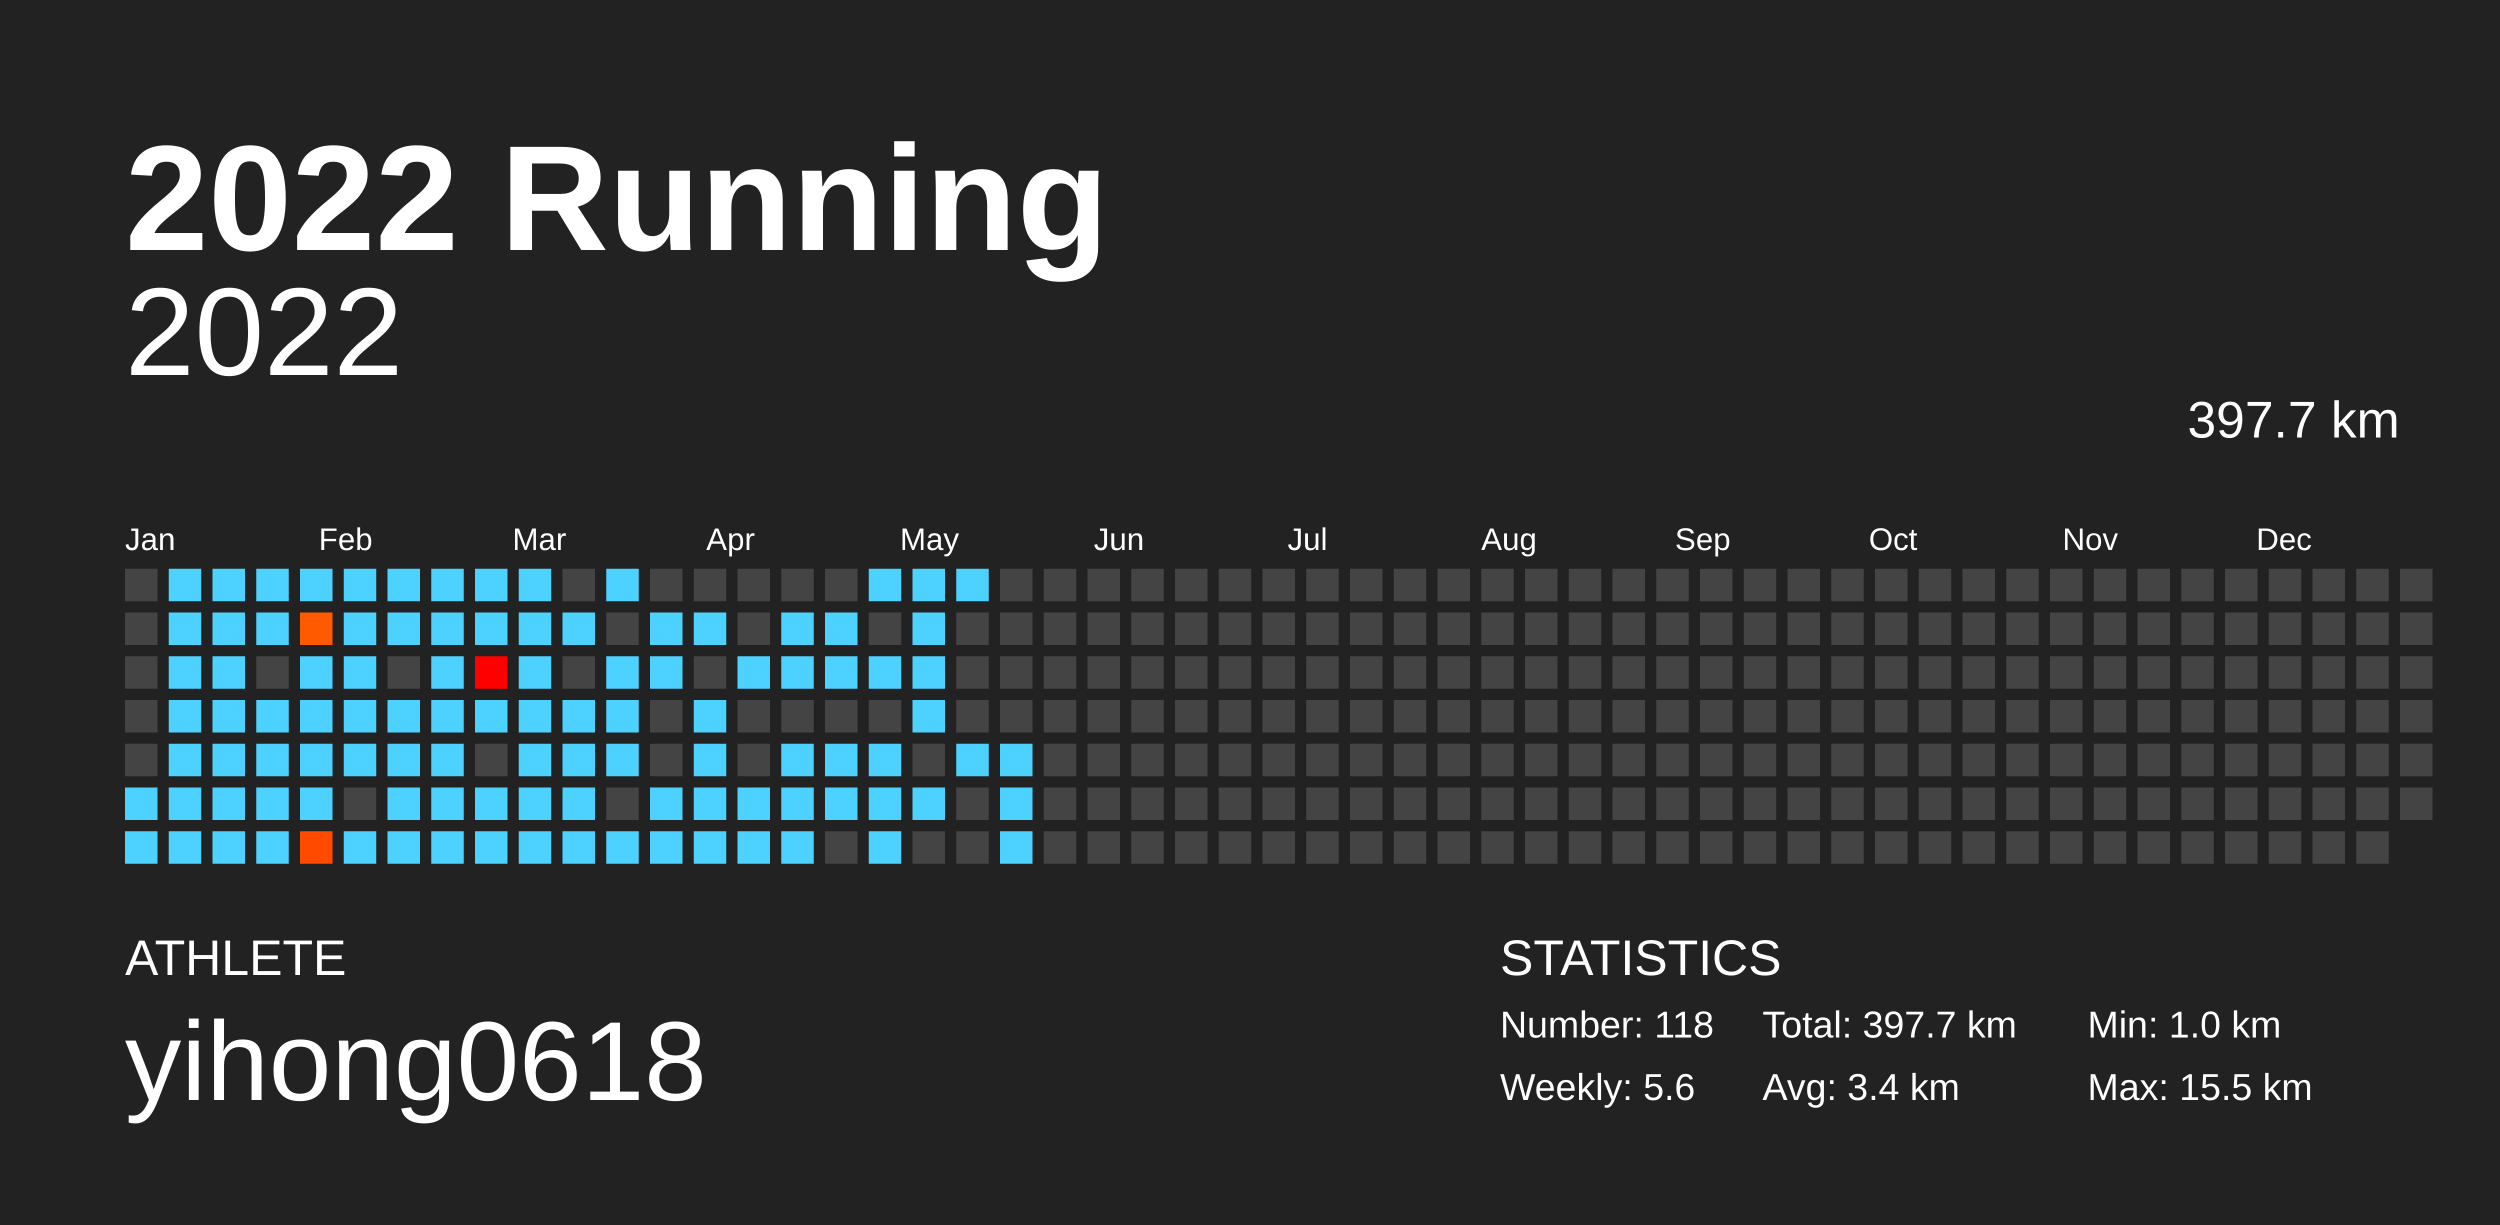
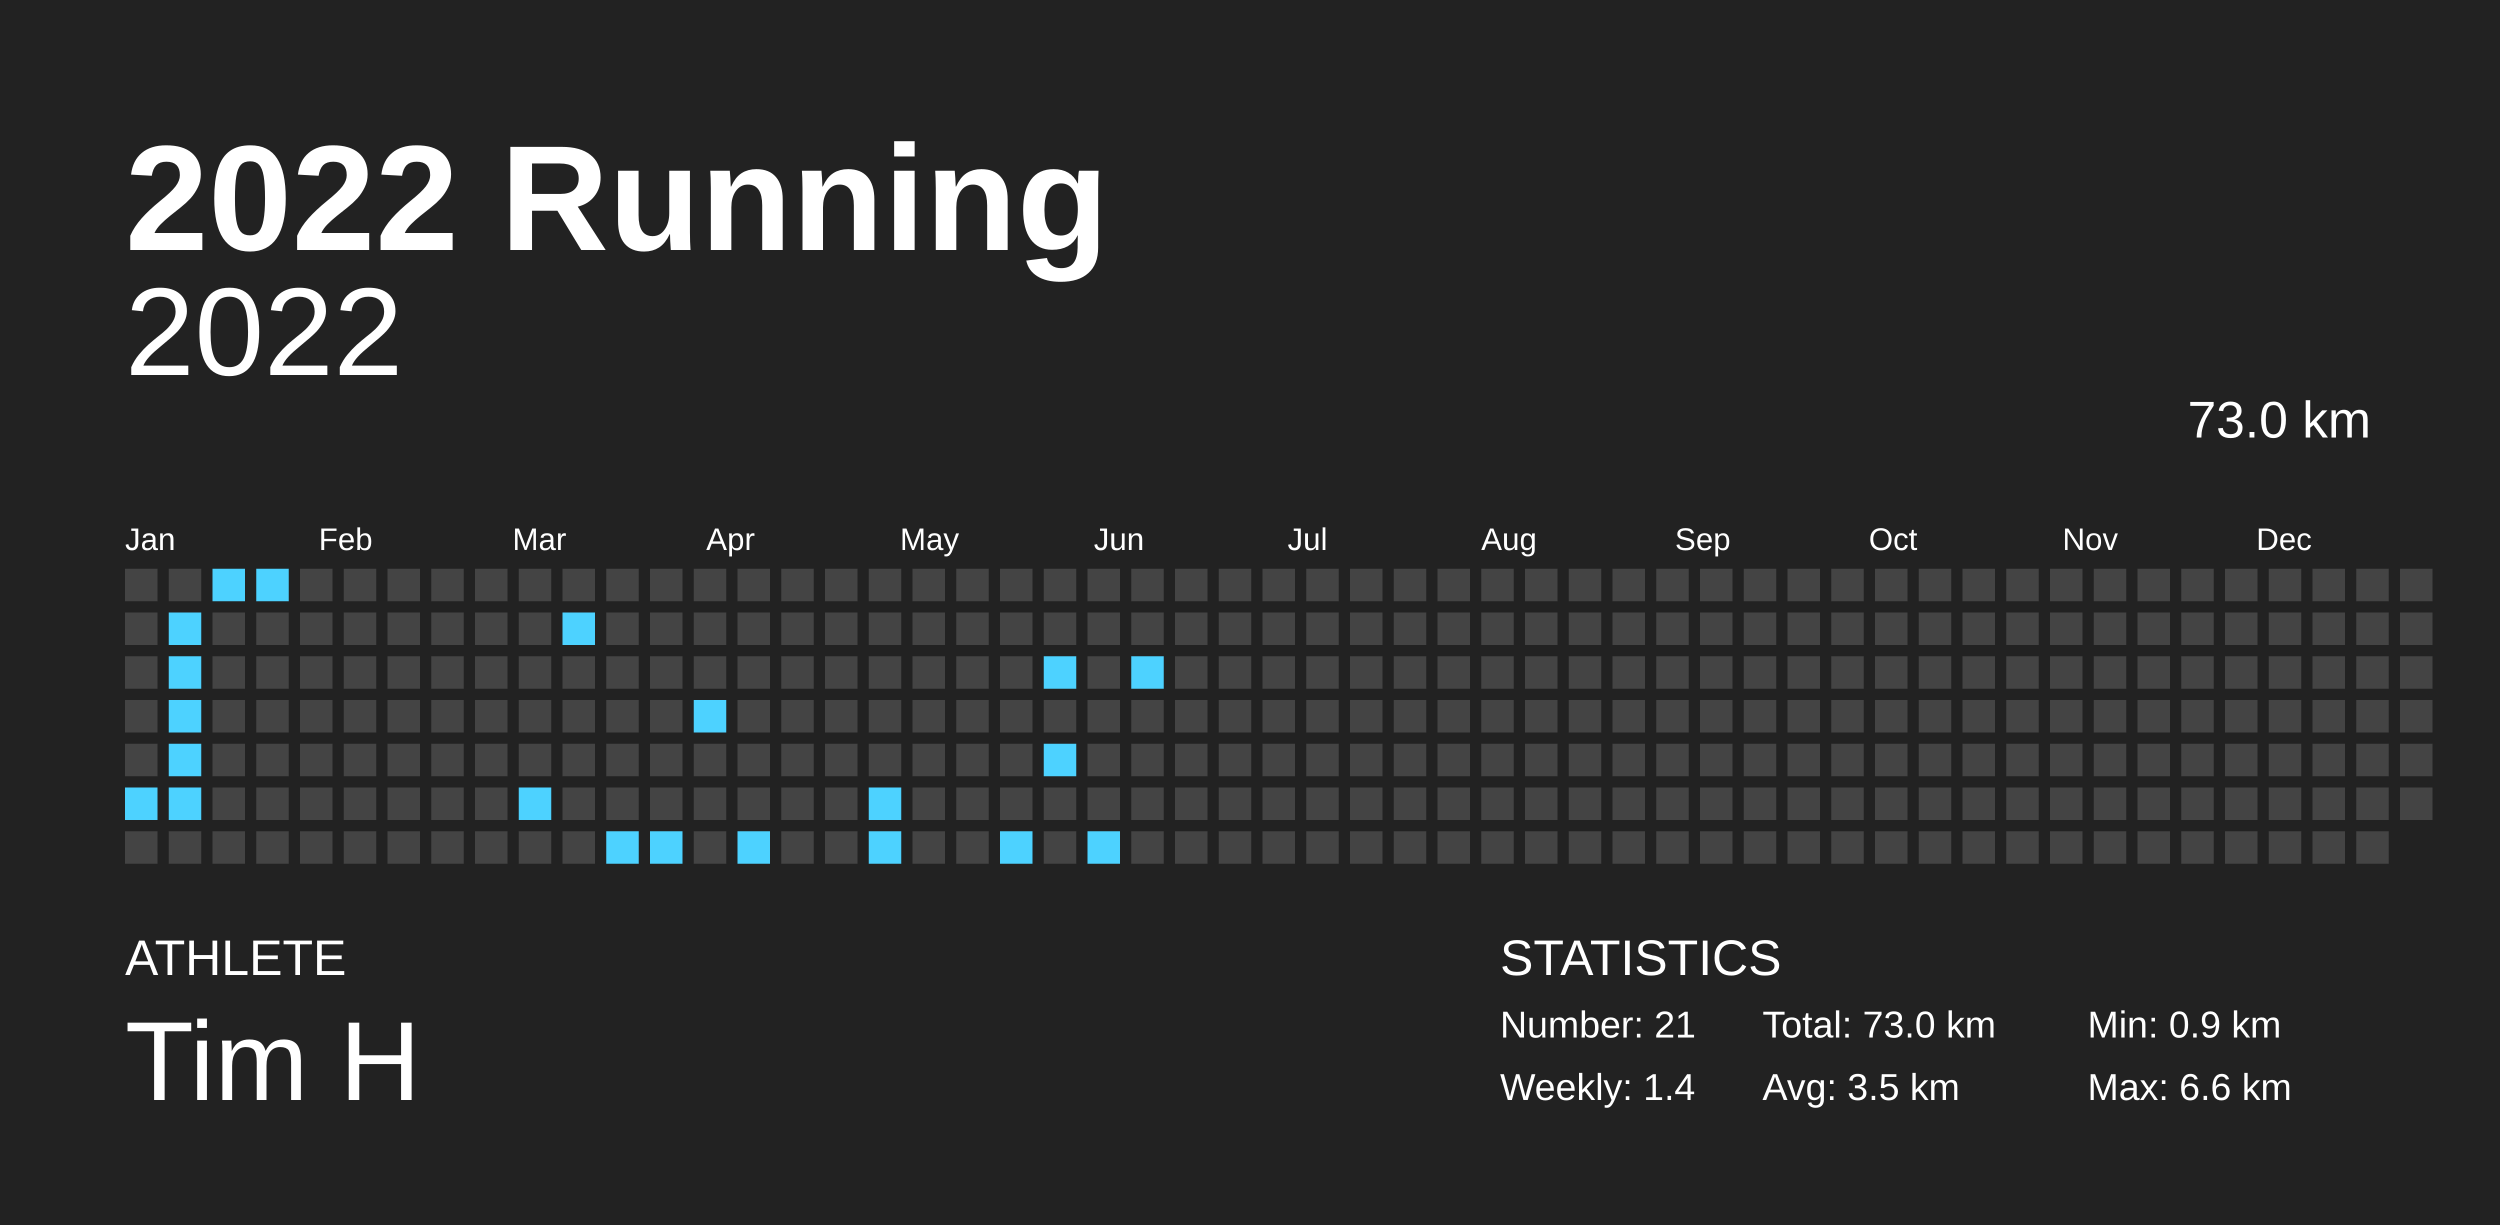
<svg xmlns="http://www.w3.org/2000/svg" baseProfile="full" height="98mm" version="1.1" viewBox="0,0,200,98" width="200mm">
  <defs />
  <rect fill="#222222" height="98" width="200" x="0" y="0" />
  <text fill="#FFFFFF" style="font-size:12px; font-family:Arial; font-weight:bold;" x="10" y="20">2022 Running</text>
  <text fill="#FFFFFF" style="font-size:4px; font-family:Arial" x="10" y="78">ATHLETE</text>
-   <text fill="#FFFFFF" style="font-size:9px; font-family:Arial" x="10" y="88">yihong0618</text>
+   <text fill="#FFFFFF" style="font-size:9px; font-family:Arial" x="10" y="88">Tim H</text>
  <text fill="#FFFFFF" style="font-size:4px; font-family:Arial" x="120" y="78">STATISTICS</text>
-   <text fill="#FFFFFF" style="font-size:3px; font-family:Arial" x="120" y="83">Number: 118</text>
-   <text fill="#FFFFFF" style="font-size:3px; font-family:Arial" x="120" y="88">Weekly: 5.6</text>
-   <text fill="#FFFFFF" style="font-size:3px; font-family:Arial" x="141" y="83">Total: 397.7 km</text>
-   <text fill="#FFFFFF" style="font-size:3px; font-family:Arial" x="141" y="88">Avg: 3.4 km</text>
-   <text fill="#FFFFFF" style="font-size:3px; font-family:Arial" x="167" y="83">Min: 1.0 km</text>
-   <text fill="#FFFFFF" style="font-size:3px; font-family:Arial" x="167" y="88">Max: 15.5 km</text>
+   <text fill="#FFFFFF" style="font-size:3px; font-family:Arial" x="120" y="83">Number: 21</text>
+   <text fill="#FFFFFF" style="font-size:3px; font-family:Arial" x="120" y="88">Weekly: 1.4</text>
+   <text fill="#FFFFFF" style="font-size:3px; font-family:Arial" x="141" y="83">Total: 73.0 km</text>
+   <text fill="#FFFFFF" style="font-size:3px; font-family:Arial" x="141" y="88">Avg: 3.5 km</text>
+   <text fill="#FFFFFF" style="font-size:3px; font-family:Arial" x="167" y="83">Min: 0.9 km</text>
+   <text fill="#FFFFFF" style="font-size:3px; font-family:Arial" x="167" y="88">Max: 6.6 km</text>
  <text alignment-baseline="hanging" fill="#FFFFFF" style="font-size:10.0px; font-family:Arial;" x="10" y="30">2022</text>
-   <text alignment-baseline="hanging" fill="#FFFFFF" style="font-size:4.125px; font-family:Arial;" x="175" y="35">397.7 km</text>
+   <text alignment-baseline="hanging" fill="#FFFFFF" style="font-size:4.125px; font-family:Arial;" x="175" y="35">73.0 km</text>
  <text fill="#FFFFFF" style="font-size:2.5px; font-family:Arial" x="10.0" y="44">Jan</text>
  <text fill="#FFFFFF" style="font-size:2.5px; font-family:Arial" x="25.5" y="44">Feb</text>
  <text fill="#FFFFFF" style="font-size:2.5px; font-family:Arial" x="41.0" y="44">Mar</text>
  <text fill="#FFFFFF" style="font-size:2.5px; font-family:Arial" x="56.5" y="44">Apr</text>
  <text fill="#FFFFFF" style="font-size:2.5px; font-family:Arial" x="72.0" y="44">May</text>
  <text fill="#FFFFFF" style="font-size:2.5px; font-family:Arial" x="87.5" y="44">Jun</text>
  <text fill="#FFFFFF" style="font-size:2.5px; font-family:Arial" x="103.0" y="44">Jul</text>
  <text fill="#FFFFFF" style="font-size:2.5px; font-family:Arial" x="118.5" y="44">Aug</text>
  <text fill="#FFFFFF" style="font-size:2.5px; font-family:Arial" x="134.0" y="44">Sep</text>
  <text fill="#FFFFFF" style="font-size:2.5px; font-family:Arial" x="149.5" y="44">Oct</text>
  <text fill="#FFFFFF" style="font-size:2.5px; font-family:Arial" x="165.0" y="44">Nov</text>
  <text fill="#FFFFFF" style="font-size:2.5px; font-family:Arial" x="180.5" y="44">Dec</text>
  <rect fill="#444444" height="2.6" width="2.6" x="10.0" y="45.5" />
  <rect fill="#444444" height="2.6" width="2.6" x="10.0" y="49.0" />
  <rect fill="#444444" height="2.6" width="2.6" x="10.0" y="52.5" />
  <rect fill="#444444" height="2.6" width="2.6" x="10.0" y="56.0" />
  <rect fill="#444444" height="2.6" width="2.6" x="10.0" y="59.5" />
  <rect fill="#4dd2ff" height="2.6" width="2.6" x="10.0" y="63.0" />
-   <rect fill="#4dd2ff" height="2.6" width="2.6" x="10.0" y="66.5" />
-   <rect fill="#4dd2ff" height="2.6" width="2.6" x="13.5" y="45.5" />
+   <rect fill="#444444" height="2.6" width="2.6" x="10.0" y="66.5" />
+   <rect fill="#444444" height="2.6" width="2.6" x="13.5" y="45.5" />
  <rect fill="#4dd2ff" height="2.6" width="2.6" x="13.5" y="49.0" />
  <rect fill="#4dd2ff" height="2.6" width="2.6" x="13.5" y="52.5" />
  <rect fill="#4dd2ff" height="2.6" width="2.6" x="13.5" y="56.0" />
  <rect fill="#4dd2ff" height="2.6" width="2.6" x="13.5" y="59.5" />
  <rect fill="#4dd2ff" height="2.6" width="2.6" x="13.5" y="63.0" />
-   <rect fill="#4dd2ff" height="2.6" width="2.6" x="13.5" y="66.5" />
+   <rect fill="#444444" height="2.6" width="2.6" x="13.5" y="66.5" />
  <rect fill="#4dd2ff" height="2.6" width="2.6" x="17.0" y="45.5" />
-   <rect fill="#4dd2ff" height="2.6" width="2.6" x="17.0" y="49.0" />
-   <rect fill="#4dd2ff" height="2.6" width="2.6" x="17.0" y="52.5" />
-   <rect fill="#4dd2ff" height="2.6" width="2.6" x="17.0" y="56.0" />
-   <rect fill="#4dd2ff" height="2.6" width="2.6" x="17.0" y="59.5" />
-   <rect fill="#4dd2ff" height="2.6" width="2.6" x="17.0" y="63.0" />
-   <rect fill="#4dd2ff" height="2.6" width="2.6" x="17.0" y="66.5" />
+   <rect fill="#444444" height="2.6" width="2.6" x="17.0" y="49.0" />
+   <rect fill="#444444" height="2.6" width="2.6" x="17.0" y="52.5" />
+   <rect fill="#444444" height="2.6" width="2.6" x="17.0" y="56.0" />
+   <rect fill="#444444" height="2.6" width="2.6" x="17.0" y="59.5" />
+   <rect fill="#444444" height="2.6" width="2.6" x="17.0" y="63.0" />
+   <rect fill="#444444" height="2.6" width="2.6" x="17.0" y="66.5" />
  <rect fill="#4dd2ff" height="2.6" width="2.6" x="20.5" y="45.5" />
-   <rect fill="#4dd2ff" height="2.6" width="2.6" x="20.5" y="49.0" />
+   <rect fill="#444444" height="2.6" width="2.6" x="20.5" y="49.0" />
  <rect fill="#444444" height="2.6" width="2.6" x="20.5" y="52.5" />
-   <rect fill="#4dd2ff" height="2.6" width="2.6" x="20.5" y="56.0" />
-   <rect fill="#4dd2ff" height="2.6" width="2.6" x="20.5" y="59.5" />
-   <rect fill="#4dd2ff" height="2.6" width="2.6" x="20.5" y="63.0" />
-   <rect fill="#4dd2ff" height="2.6" width="2.6" x="20.5" y="66.5" />
-   <rect fill="#4dd2ff" height="2.6" width="2.6" x="24.0" y="45.5" />
-   <rect fill="#ff5a00" height="2.6" width="2.6" x="24.0" y="49.0" />
-   <rect fill="#4dd2ff" height="2.6" width="2.6" x="24.0" y="52.5" />
-   <rect fill="#4dd2ff" height="2.6" width="2.6" x="24.0" y="56.0" />
-   <rect fill="#4dd2ff" height="2.6" width="2.6" x="24.0" y="59.5" />
-   <rect fill="#4dd2ff" height="2.6" width="2.6" x="24.0" y="63.0" />
-   <rect fill="#ff4a00" height="2.6" width="2.6" x="24.0" y="66.5" />
-   <rect fill="#4dd2ff" height="2.6" width="2.6" x="27.5" y="45.5" />
-   <rect fill="#4dd2ff" height="2.6" width="2.6" x="27.5" y="49.0" />
-   <rect fill="#4dd2ff" height="2.6" width="2.6" x="27.5" y="52.5" />
-   <rect fill="#4dd2ff" height="2.6" width="2.6" x="27.5" y="56.0" />
-   <rect fill="#4dd2ff" height="2.6" width="2.6" x="27.5" y="59.5" />
+   <rect fill="#444444" height="2.6" width="2.6" x="20.5" y="56.0" />
+   <rect fill="#444444" height="2.6" width="2.6" x="20.5" y="59.5" />
+   <rect fill="#444444" height="2.6" width="2.6" x="20.5" y="63.0" />
+   <rect fill="#444444" height="2.6" width="2.6" x="20.5" y="66.5" />
+   <rect fill="#444444" height="2.6" width="2.6" x="24.0" y="45.5" />
+   <rect fill="#444444" height="2.6" width="2.6" x="24.0" y="49.0" />
+   <rect fill="#444444" height="2.6" width="2.6" x="24.0" y="52.5" />
+   <rect fill="#444444" height="2.6" width="2.6" x="24.0" y="56.0" />
+   <rect fill="#444444" height="2.6" width="2.6" x="24.0" y="59.5" />
+   <rect fill="#444444" height="2.6" width="2.6" x="24.0" y="63.0" />
+   <rect fill="#444444" height="2.6" width="2.6" x="24.0" y="66.5" />
+   <rect fill="#444444" height="2.6" width="2.6" x="27.5" y="45.5" />
+   <rect fill="#444444" height="2.6" width="2.6" x="27.5" y="49.0" />
+   <rect fill="#444444" height="2.6" width="2.6" x="27.5" y="52.5" />
+   <rect fill="#444444" height="2.6" width="2.6" x="27.5" y="56.0" />
+   <rect fill="#444444" height="2.6" width="2.6" x="27.5" y="59.5" />
  <rect fill="#444444" height="2.6" width="2.6" x="27.5" y="63.0" />
-   <rect fill="#4dd2ff" height="2.6" width="2.6" x="27.5" y="66.5" />
-   <rect fill="#4dd2ff" height="2.6" width="2.6" x="31.0" y="45.5" />
-   <rect fill="#4dd2ff" height="2.6" width="2.6" x="31.0" y="49.0" />
+   <rect fill="#444444" height="2.6" width="2.6" x="27.5" y="66.5" />
+   <rect fill="#444444" height="2.6" width="2.6" x="31.0" y="45.5" />
+   <rect fill="#444444" height="2.6" width="2.6" x="31.0" y="49.0" />
  <rect fill="#444444" height="2.6" width="2.6" x="31.0" y="52.5" />
-   <rect fill="#4dd2ff" height="2.6" width="2.6" x="31.0" y="56.0" />
-   <rect fill="#4dd2ff" height="2.6" width="2.6" x="31.0" y="59.5" />
-   <rect fill="#4dd2ff" height="2.6" width="2.6" x="31.0" y="63.0" />
-   <rect fill="#4dd2ff" height="2.6" width="2.6" x="31.0" y="66.5" />
-   <rect fill="#4dd2ff" height="2.6" width="2.6" x="34.5" y="45.5" />
-   <rect fill="#4dd2ff" height="2.6" width="2.6" x="34.5" y="49.0" />
-   <rect fill="#4dd2ff" height="2.6" width="2.6" x="34.5" y="52.5" />
-   <rect fill="#4dd2ff" height="2.6" width="2.6" x="34.5" y="56.0" />
-   <rect fill="#4dd2ff" height="2.6" width="2.6" x="34.5" y="59.5" />
-   <rect fill="#4dd2ff" height="2.6" width="2.6" x="34.5" y="63.0" />
-   <rect fill="#4dd2ff" height="2.6" width="2.6" x="34.5" y="66.5" />
-   <rect fill="#4dd2ff" height="2.6" width="2.6" x="38.0" y="45.5" />
-   <rect fill="#4dd2ff" height="2.6" width="2.6" x="38.0" y="49.0" />
-   <rect fill="#ff0000" height="2.6" width="2.6" x="38.0" y="52.5" />
-   <rect fill="#4dd2ff" height="2.6" width="2.6" x="38.0" y="56.0" />
+   <rect fill="#444444" height="2.6" width="2.6" x="31.0" y="56.0" />
+   <rect fill="#444444" height="2.6" width="2.6" x="31.0" y="59.5" />
+   <rect fill="#444444" height="2.6" width="2.6" x="31.0" y="63.0" />
+   <rect fill="#444444" height="2.6" width="2.6" x="31.0" y="66.5" />
+   <rect fill="#444444" height="2.6" width="2.6" x="34.5" y="45.5" />
+   <rect fill="#444444" height="2.6" width="2.6" x="34.5" y="49.0" />
+   <rect fill="#444444" height="2.6" width="2.6" x="34.5" y="52.5" />
+   <rect fill="#444444" height="2.6" width="2.6" x="34.5" y="56.0" />
+   <rect fill="#444444" height="2.6" width="2.6" x="34.5" y="59.5" />
+   <rect fill="#444444" height="2.6" width="2.6" x="34.5" y="63.0" />
+   <rect fill="#444444" height="2.6" width="2.6" x="34.5" y="66.5" />
+   <rect fill="#444444" height="2.6" width="2.6" x="38.0" y="45.5" />
+   <rect fill="#444444" height="2.6" width="2.6" x="38.0" y="49.0" />
+   <rect fill="#444444" height="2.6" width="2.6" x="38.0" y="52.5" />
+   <rect fill="#444444" height="2.6" width="2.6" x="38.0" y="56.0" />
  <rect fill="#444444" height="2.6" width="2.6" x="38.0" y="59.5" />
-   <rect fill="#4dd2ff" height="2.6" width="2.6" x="38.0" y="63.0" />
-   <rect fill="#4dd2ff" height="2.6" width="2.6" x="38.0" y="66.5" />
-   <rect fill="#4dd2ff" height="2.6" width="2.6" x="41.5" y="45.5" />
-   <rect fill="#4dd2ff" height="2.6" width="2.6" x="41.5" y="49.0" />
-   <rect fill="#4dd2ff" height="2.6" width="2.6" x="41.5" y="52.5" />
-   <rect fill="#4dd2ff" height="2.6" width="2.6" x="41.5" y="56.0" />
-   <rect fill="#4dd2ff" height="2.6" width="2.6" x="41.5" y="59.5" />
+   <rect fill="#444444" height="2.6" width="2.6" x="38.0" y="63.0" />
+   <rect fill="#444444" height="2.6" width="2.6" x="38.0" y="66.5" />
+   <rect fill="#444444" height="2.6" width="2.6" x="41.5" y="45.5" />
+   <rect fill="#444444" height="2.6" width="2.6" x="41.5" y="49.0" />
+   <rect fill="#444444" height="2.6" width="2.6" x="41.5" y="52.5" />
+   <rect fill="#444444" height="2.6" width="2.6" x="41.5" y="56.0" />
+   <rect fill="#444444" height="2.6" width="2.6" x="41.5" y="59.5" />
  <rect fill="#4dd2ff" height="2.6" width="2.6" x="41.5" y="63.0" />
-   <rect fill="#4dd2ff" height="2.6" width="2.6" x="41.5" y="66.5" />
+   <rect fill="#444444" height="2.6" width="2.6" x="41.5" y="66.5" />
  <rect fill="#444444" height="2.6" width="2.6" x="45.0" y="45.5" />
  <rect fill="#4dd2ff" height="2.6" width="2.6" x="45.0" y="49.0" />
  <rect fill="#444444" height="2.6" width="2.6" x="45.0" y="52.5" />
-   <rect fill="#4dd2ff" height="2.6" width="2.6" x="45.0" y="56.0" />
-   <rect fill="#4dd2ff" height="2.6" width="2.6" x="45.0" y="59.5" />
-   <rect fill="#4dd2ff" height="2.6" width="2.6" x="45.0" y="63.0" />
-   <rect fill="#4dd2ff" height="2.6" width="2.6" x="45.0" y="66.5" />
-   <rect fill="#4dd2ff" height="2.6" width="2.6" x="48.5" y="45.5" />
+   <rect fill="#444444" height="2.6" width="2.6" x="45.0" y="56.0" />
+   <rect fill="#444444" height="2.6" width="2.6" x="45.0" y="59.5" />
+   <rect fill="#444444" height="2.6" width="2.6" x="45.0" y="63.0" />
+   <rect fill="#444444" height="2.6" width="2.6" x="45.0" y="66.5" />
+   <rect fill="#444444" height="2.6" width="2.6" x="48.5" y="45.5" />
  <rect fill="#444444" height="2.6" width="2.6" x="48.5" y="49.0" />
-   <rect fill="#4dd2ff" height="2.6" width="2.6" x="48.5" y="52.5" />
-   <rect fill="#4dd2ff" height="2.6" width="2.6" x="48.5" y="56.0" />
-   <rect fill="#4dd2ff" height="2.6" width="2.6" x="48.5" y="59.5" />
+   <rect fill="#444444" height="2.6" width="2.6" x="48.5" y="52.5" />
+   <rect fill="#444444" height="2.6" width="2.6" x="48.5" y="56.0" />
+   <rect fill="#444444" height="2.6" width="2.6" x="48.5" y="59.5" />
  <rect fill="#444444" height="2.6" width="2.6" x="48.5" y="63.0" />
  <rect fill="#4dd2ff" height="2.6" width="2.6" x="48.5" y="66.5" />
  <rect fill="#444444" height="2.6" width="2.6" x="52.0" y="45.5" />
-   <rect fill="#4dd2ff" height="2.6" width="2.6" x="52.0" y="49.0" />
-   <rect fill="#4dd2ff" height="2.6" width="2.6" x="52.0" y="52.5" />
+   <rect fill="#444444" height="2.6" width="2.6" x="52.0" y="49.0" />
+   <rect fill="#444444" height="2.6" width="2.6" x="52.0" y="52.5" />
  <rect fill="#444444" height="2.6" width="2.6" x="52.0" y="56.0" />
  <rect fill="#444444" height="2.6" width="2.6" x="52.0" y="59.5" />
-   <rect fill="#4dd2ff" height="2.6" width="2.6" x="52.0" y="63.0" />
+   <rect fill="#444444" height="2.6" width="2.6" x="52.0" y="63.0" />
  <rect fill="#4dd2ff" height="2.6" width="2.6" x="52.0" y="66.5" />
  <rect fill="#444444" height="2.6" width="2.6" x="55.5" y="45.5" />
-   <rect fill="#4dd2ff" height="2.6" width="2.6" x="55.5" y="49.0" />
+   <rect fill="#444444" height="2.6" width="2.6" x="55.5" y="49.0" />
  <rect fill="#444444" height="2.6" width="2.6" x="55.5" y="52.5" />
  <rect fill="#4dd2ff" height="2.6" width="2.6" x="55.5" y="56.0" />
-   <rect fill="#4dd2ff" height="2.6" width="2.6" x="55.5" y="59.5" />
-   <rect fill="#4dd2ff" height="2.6" width="2.6" x="55.5" y="63.0" />
-   <rect fill="#4dd2ff" height="2.6" width="2.6" x="55.5" y="66.5" />
+   <rect fill="#444444" height="2.6" width="2.6" x="55.5" y="59.5" />
+   <rect fill="#444444" height="2.6" width="2.6" x="55.5" y="63.0" />
+   <rect fill="#444444" height="2.6" width="2.6" x="55.5" y="66.5" />
  <rect fill="#444444" height="2.6" width="2.6" x="59.0" y="45.5" />
  <rect fill="#444444" height="2.6" width="2.6" x="59.0" y="49.0" />
-   <rect fill="#4dd2ff" height="2.6" width="2.6" x="59.0" y="52.5" />
+   <rect fill="#444444" height="2.6" width="2.6" x="59.0" y="52.5" />
  <rect fill="#444444" height="2.6" width="2.6" x="59.0" y="56.0" />
  <rect fill="#444444" height="2.6" width="2.6" x="59.0" y="59.5" />
-   <rect fill="#4dd2ff" height="2.6" width="2.6" x="59.0" y="63.0" />
+   <rect fill="#444444" height="2.6" width="2.6" x="59.0" y="63.0" />
  <rect fill="#4dd2ff" height="2.6" width="2.6" x="59.0" y="66.5" />
  <rect fill="#444444" height="2.6" width="2.6" x="62.5" y="45.5" />
-   <rect fill="#4dd2ff" height="2.6" width="2.6" x="62.5" y="49.0" />
-   <rect fill="#4dd2ff" height="2.6" width="2.6" x="62.5" y="52.5" />
+   <rect fill="#444444" height="2.6" width="2.6" x="62.5" y="49.0" />
+   <rect fill="#444444" height="2.6" width="2.6" x="62.5" y="52.5" />
  <rect fill="#444444" height="2.6" width="2.6" x="62.5" y="56.0" />
-   <rect fill="#4dd2ff" height="2.6" width="2.6" x="62.5" y="59.5" />
-   <rect fill="#4dd2ff" height="2.6" width="2.6" x="62.5" y="63.0" />
-   <rect fill="#4dd2ff" height="2.6" width="2.6" x="62.5" y="66.5" />
+   <rect fill="#444444" height="2.6" width="2.6" x="62.5" y="59.5" />
+   <rect fill="#444444" height="2.6" width="2.6" x="62.5" y="63.0" />
+   <rect fill="#444444" height="2.6" width="2.6" x="62.5" y="66.5" />
  <rect fill="#444444" height="2.6" width="2.6" x="66.0" y="45.5" />
-   <rect fill="#4dd2ff" height="2.6" width="2.6" x="66.0" y="49.0" />
-   <rect fill="#4dd2ff" height="2.6" width="2.6" x="66.0" y="52.5" />
+   <rect fill="#444444" height="2.6" width="2.6" x="66.0" y="49.0" />
+   <rect fill="#444444" height="2.6" width="2.6" x="66.0" y="52.5" />
  <rect fill="#444444" height="2.6" width="2.6" x="66.0" y="56.0" />
-   <rect fill="#4dd2ff" height="2.6" width="2.6" x="66.0" y="59.5" />
-   <rect fill="#4dd2ff" height="2.6" width="2.6" x="66.0" y="63.0" />
+   <rect fill="#444444" height="2.6" width="2.6" x="66.0" y="59.5" />
+   <rect fill="#444444" height="2.6" width="2.6" x="66.0" y="63.0" />
  <rect fill="#444444" height="2.6" width="2.6" x="66.0" y="66.5" />
-   <rect fill="#4dd2ff" height="2.6" width="2.6" x="69.5" y="45.5" />
+   <rect fill="#444444" height="2.6" width="2.6" x="69.5" y="45.5" />
  <rect fill="#444444" height="2.6" width="2.6" x="69.5" y="49.0" />
-   <rect fill="#4dd2ff" height="2.6" width="2.6" x="69.5" y="52.5" />
+   <rect fill="#444444" height="2.6" width="2.6" x="69.5" y="52.5" />
  <rect fill="#444444" height="2.6" width="2.6" x="69.5" y="56.0" />
-   <rect fill="#4dd2ff" height="2.6" width="2.6" x="69.5" y="59.5" />
+   <rect fill="#444444" height="2.6" width="2.6" x="69.5" y="59.5" />
  <rect fill="#4dd2ff" height="2.6" width="2.6" x="69.5" y="63.0" />
  <rect fill="#4dd2ff" height="2.6" width="2.6" x="69.5" y="66.5" />
-   <rect fill="#4dd2ff" height="2.6" width="2.6" x="73.0" y="45.5" />
-   <rect fill="#4dd2ff" height="2.6" width="2.6" x="73.0" y="49.0" />
-   <rect fill="#4dd2ff" height="2.6" width="2.6" x="73.0" y="52.5" />
-   <rect fill="#4dd2ff" height="2.6" width="2.6" x="73.0" y="56.0" />
+   <rect fill="#444444" height="2.6" width="2.6" x="73.0" y="45.5" />
+   <rect fill="#444444" height="2.6" width="2.6" x="73.0" y="49.0" />
+   <rect fill="#444444" height="2.6" width="2.6" x="73.0" y="52.5" />
+   <rect fill="#444444" height="2.6" width="2.6" x="73.0" y="56.0" />
  <rect fill="#444444" height="2.6" width="2.6" x="73.0" y="59.5" />
-   <rect fill="#4dd2ff" height="2.6" width="2.6" x="73.0" y="63.0" />
+   <rect fill="#444444" height="2.6" width="2.6" x="73.0" y="63.0" />
  <rect fill="#444444" height="2.6" width="2.6" x="73.0" y="66.5" />
-   <rect fill="#4dd2ff" height="2.6" width="2.6" x="76.5" y="45.5" />
+   <rect fill="#444444" height="2.6" width="2.6" x="76.5" y="45.5" />
  <rect fill="#444444" height="2.6" width="2.6" x="76.5" y="49.0" />
  <rect fill="#444444" height="2.6" width="2.6" x="76.5" y="52.5" />
  <rect fill="#444444" height="2.6" width="2.6" x="76.5" y="56.0" />
-   <rect fill="#4dd2ff" height="2.6" width="2.6" x="76.5" y="59.5" />
+   <rect fill="#444444" height="2.6" width="2.6" x="76.5" y="59.5" />
  <rect fill="#444444" height="2.6" width="2.6" x="76.5" y="63.0" />
  <rect fill="#444444" height="2.6" width="2.6" x="76.5" y="66.5" />
  <rect fill="#444444" height="2.6" width="2.6" x="80.0" y="45.5" />
  <rect fill="#444444" height="2.6" width="2.6" x="80.0" y="49.0" />
  <rect fill="#444444" height="2.6" width="2.6" x="80.0" y="52.5" />
  <rect fill="#444444" height="2.6" width="2.6" x="80.0" y="56.0" />
-   <rect fill="#4dd2ff" height="2.6" width="2.6" x="80.0" y="59.5" />
-   <rect fill="#4dd2ff" height="2.6" width="2.6" x="80.0" y="63.0" />
+   <rect fill="#444444" height="2.6" width="2.6" x="80.0" y="59.5" />
+   <rect fill="#444444" height="2.6" width="2.6" x="80.0" y="63.0" />
  <rect fill="#4dd2ff" height="2.6" width="2.6" x="80.0" y="66.5" />
  <rect fill="#444444" height="2.6" width="2.6" x="83.5" y="45.5" />
  <rect fill="#444444" height="2.6" width="2.6" x="83.5" y="49.0" />
-   <rect fill="#444444" height="2.6" width="2.6" x="83.5" y="52.5" />
+   <rect fill="#4dd2ff" height="2.6" width="2.6" x="83.5" y="52.5" />
  <rect fill="#444444" height="2.6" width="2.6" x="83.5" y="56.0" />
-   <rect fill="#444444" height="2.6" width="2.6" x="83.5" y="59.5" />
+   <rect fill="#4dd2ff" height="2.6" width="2.6" x="83.5" y="59.5" />
  <rect fill="#444444" height="2.6" width="2.6" x="83.5" y="63.0" />
  <rect fill="#444444" height="2.6" width="2.6" x="83.5" y="66.5" />
  <rect fill="#444444" height="2.6" width="2.6" x="87.0" y="45.5" />
  <rect fill="#444444" height="2.6" width="2.6" x="87.0" y="49.0" />
  <rect fill="#444444" height="2.6" width="2.6" x="87.0" y="52.5" />
  <rect fill="#444444" height="2.6" width="2.6" x="87.0" y="56.0" />
  <rect fill="#444444" height="2.6" width="2.6" x="87.0" y="59.5" />
  <rect fill="#444444" height="2.6" width="2.6" x="87.0" y="63.0" />
-   <rect fill="#444444" height="2.6" width="2.6" x="87.0" y="66.5" />
+   <rect fill="#4dd2ff" height="2.6" width="2.6" x="87.0" y="66.5" />
  <rect fill="#444444" height="2.6" width="2.6" x="90.5" y="45.5" />
  <rect fill="#444444" height="2.6" width="2.6" x="90.5" y="49.0" />
-   <rect fill="#444444" height="2.6" width="2.6" x="90.5" y="52.5" />
+   <rect fill="#4dd2ff" height="2.6" width="2.6" x="90.5" y="52.5" />
  <rect fill="#444444" height="2.6" width="2.6" x="90.5" y="56.0" />
  <rect fill="#444444" height="2.6" width="2.6" x="90.5" y="59.5" />
  <rect fill="#444444" height="2.6" width="2.6" x="90.5" y="63.0" />
  <rect fill="#444444" height="2.6" width="2.6" x="90.5" y="66.5" />
  <rect fill="#444444" height="2.6" width="2.6" x="94.0" y="45.5" />
  <rect fill="#444444" height="2.6" width="2.6" x="94.0" y="49.0" />
  <rect fill="#444444" height="2.6" width="2.6" x="94.0" y="52.5" />
  <rect fill="#444444" height="2.6" width="2.6" x="94.0" y="56.0" />
  <rect fill="#444444" height="2.6" width="2.6" x="94.0" y="59.5" />
  <rect fill="#444444" height="2.6" width="2.6" x="94.0" y="63.0" />
  <rect fill="#444444" height="2.6" width="2.6" x="94.0" y="66.5" />
  <rect fill="#444444" height="2.6" width="2.6" x="97.5" y="45.5" />
  <rect fill="#444444" height="2.6" width="2.6" x="97.5" y="49.0" />
  <rect fill="#444444" height="2.6" width="2.6" x="97.5" y="52.5" />
  <rect fill="#444444" height="2.6" width="2.6" x="97.5" y="56.0" />
  <rect fill="#444444" height="2.6" width="2.6" x="97.5" y="59.5" />
  <rect fill="#444444" height="2.6" width="2.6" x="97.5" y="63.0" />
  <rect fill="#444444" height="2.6" width="2.6" x="97.5" y="66.5" />
  <rect fill="#444444" height="2.6" width="2.6" x="101.0" y="45.5" />
  <rect fill="#444444" height="2.6" width="2.6" x="101.0" y="49.0" />
  <rect fill="#444444" height="2.6" width="2.6" x="101.0" y="52.5" />
  <rect fill="#444444" height="2.6" width="2.6" x="101.0" y="56.0" />
  <rect fill="#444444" height="2.6" width="2.6" x="101.0" y="59.5" />
  <rect fill="#444444" height="2.6" width="2.6" x="101.0" y="63.0" />
  <rect fill="#444444" height="2.6" width="2.6" x="101.0" y="66.5" />
  <rect fill="#444444" height="2.6" width="2.6" x="104.5" y="45.5" />
  <rect fill="#444444" height="2.6" width="2.6" x="104.5" y="49.0" />
  <rect fill="#444444" height="2.6" width="2.6" x="104.5" y="52.5" />
  <rect fill="#444444" height="2.6" width="2.6" x="104.5" y="56.0" />
  <rect fill="#444444" height="2.6" width="2.6" x="104.5" y="59.5" />
  <rect fill="#444444" height="2.6" width="2.6" x="104.5" y="63.0" />
  <rect fill="#444444" height="2.6" width="2.6" x="104.5" y="66.5" />
  <rect fill="#444444" height="2.6" width="2.6" x="108.0" y="45.5" />
  <rect fill="#444444" height="2.6" width="2.6" x="108.0" y="49.0" />
  <rect fill="#444444" height="2.6" width="2.6" x="108.0" y="52.5" />
  <rect fill="#444444" height="2.6" width="2.6" x="108.0" y="56.0" />
  <rect fill="#444444" height="2.6" width="2.6" x="108.0" y="59.5" />
  <rect fill="#444444" height="2.6" width="2.6" x="108.0" y="63.0" />
  <rect fill="#444444" height="2.6" width="2.6" x="108.0" y="66.5" />
  <rect fill="#444444" height="2.6" width="2.6" x="111.5" y="45.5" />
  <rect fill="#444444" height="2.6" width="2.6" x="111.5" y="49.0" />
  <rect fill="#444444" height="2.6" width="2.6" x="111.5" y="52.5" />
  <rect fill="#444444" height="2.6" width="2.6" x="111.5" y="56.0" />
  <rect fill="#444444" height="2.6" width="2.6" x="111.5" y="59.5" />
  <rect fill="#444444" height="2.6" width="2.6" x="111.5" y="63.0" />
  <rect fill="#444444" height="2.6" width="2.6" x="111.5" y="66.5" />
  <rect fill="#444444" height="2.6" width="2.6" x="115.0" y="45.5" />
  <rect fill="#444444" height="2.6" width="2.6" x="115.0" y="49.0" />
  <rect fill="#444444" height="2.6" width="2.6" x="115.0" y="52.5" />
  <rect fill="#444444" height="2.6" width="2.6" x="115.0" y="56.0" />
  <rect fill="#444444" height="2.6" width="2.6" x="115.0" y="59.5" />
  <rect fill="#444444" height="2.6" width="2.6" x="115.0" y="63.0" />
  <rect fill="#444444" height="2.6" width="2.6" x="115.0" y="66.5" />
  <rect fill="#444444" height="2.6" width="2.6" x="118.5" y="45.5" />
  <rect fill="#444444" height="2.6" width="2.6" x="118.5" y="49.0" />
  <rect fill="#444444" height="2.6" width="2.6" x="118.5" y="52.5" />
  <rect fill="#444444" height="2.6" width="2.6" x="118.5" y="56.0" />
  <rect fill="#444444" height="2.6" width="2.6" x="118.5" y="59.5" />
  <rect fill="#444444" height="2.6" width="2.6" x="118.5" y="63.0" />
  <rect fill="#444444" height="2.6" width="2.6" x="118.5" y="66.5" />
  <rect fill="#444444" height="2.6" width="2.6" x="122.0" y="45.5" />
  <rect fill="#444444" height="2.6" width="2.6" x="122.0" y="49.0" />
  <rect fill="#444444" height="2.6" width="2.6" x="122.0" y="52.5" />
  <rect fill="#444444" height="2.6" width="2.6" x="122.0" y="56.0" />
  <rect fill="#444444" height="2.6" width="2.6" x="122.0" y="59.5" />
  <rect fill="#444444" height="2.6" width="2.6" x="122.0" y="63.0" />
  <rect fill="#444444" height="2.6" width="2.6" x="122.0" y="66.5" />
  <rect fill="#444444" height="2.6" width="2.6" x="125.5" y="45.5" />
  <rect fill="#444444" height="2.6" width="2.6" x="125.5" y="49.0" />
  <rect fill="#444444" height="2.6" width="2.6" x="125.5" y="52.5" />
  <rect fill="#444444" height="2.6" width="2.6" x="125.5" y="56.0" />
  <rect fill="#444444" height="2.6" width="2.6" x="125.5" y="59.5" />
  <rect fill="#444444" height="2.6" width="2.6" x="125.5" y="63.0" />
  <rect fill="#444444" height="2.6" width="2.6" x="125.5" y="66.5" />
  <rect fill="#444444" height="2.6" width="2.6" x="129.0" y="45.5" />
  <rect fill="#444444" height="2.6" width="2.6" x="129.0" y="49.0" />
  <rect fill="#444444" height="2.6" width="2.6" x="129.0" y="52.5" />
  <rect fill="#444444" height="2.6" width="2.6" x="129.0" y="56.0" />
  <rect fill="#444444" height="2.6" width="2.6" x="129.0" y="59.5" />
  <rect fill="#444444" height="2.6" width="2.6" x="129.0" y="63.0" />
  <rect fill="#444444" height="2.6" width="2.6" x="129.0" y="66.5" />
  <rect fill="#444444" height="2.6" width="2.6" x="132.5" y="45.5" />
  <rect fill="#444444" height="2.6" width="2.6" x="132.5" y="49.0" />
  <rect fill="#444444" height="2.6" width="2.6" x="132.5" y="52.5" />
  <rect fill="#444444" height="2.6" width="2.6" x="132.5" y="56.0" />
  <rect fill="#444444" height="2.6" width="2.6" x="132.5" y="59.5" />
  <rect fill="#444444" height="2.6" width="2.6" x="132.5" y="63.0" />
  <rect fill="#444444" height="2.6" width="2.6" x="132.5" y="66.5" />
  <rect fill="#444444" height="2.6" width="2.6" x="136.0" y="45.5" />
  <rect fill="#444444" height="2.6" width="2.6" x="136.0" y="49.0" />
  <rect fill="#444444" height="2.6" width="2.6" x="136.0" y="52.5" />
  <rect fill="#444444" height="2.6" width="2.6" x="136.0" y="56.0" />
  <rect fill="#444444" height="2.6" width="2.6" x="136.0" y="59.5" />
  <rect fill="#444444" height="2.6" width="2.6" x="136.0" y="63.0" />
  <rect fill="#444444" height="2.6" width="2.6" x="136.0" y="66.5" />
  <rect fill="#444444" height="2.6" width="2.6" x="139.5" y="45.5" />
  <rect fill="#444444" height="2.6" width="2.6" x="139.5" y="49.0" />
  <rect fill="#444444" height="2.6" width="2.6" x="139.5" y="52.5" />
  <rect fill="#444444" height="2.6" width="2.6" x="139.5" y="56.0" />
  <rect fill="#444444" height="2.6" width="2.6" x="139.5" y="59.5" />
  <rect fill="#444444" height="2.6" width="2.6" x="139.5" y="63.0" />
  <rect fill="#444444" height="2.6" width="2.6" x="139.5" y="66.5" />
  <rect fill="#444444" height="2.6" width="2.6" x="143.0" y="45.5" />
  <rect fill="#444444" height="2.6" width="2.6" x="143.0" y="49.0" />
  <rect fill="#444444" height="2.6" width="2.6" x="143.0" y="52.5" />
  <rect fill="#444444" height="2.6" width="2.6" x="143.0" y="56.0" />
  <rect fill="#444444" height="2.6" width="2.6" x="143.0" y="59.5" />
  <rect fill="#444444" height="2.6" width="2.6" x="143.0" y="63.0" />
  <rect fill="#444444" height="2.6" width="2.6" x="143.0" y="66.5" />
  <rect fill="#444444" height="2.6" width="2.6" x="146.5" y="45.5" />
  <rect fill="#444444" height="2.6" width="2.6" x="146.5" y="49.0" />
  <rect fill="#444444" height="2.6" width="2.6" x="146.5" y="52.5" />
  <rect fill="#444444" height="2.6" width="2.6" x="146.5" y="56.0" />
  <rect fill="#444444" height="2.6" width="2.6" x="146.5" y="59.5" />
  <rect fill="#444444" height="2.6" width="2.6" x="146.5" y="63.0" />
  <rect fill="#444444" height="2.6" width="2.6" x="146.5" y="66.5" />
  <rect fill="#444444" height="2.6" width="2.6" x="150.0" y="45.5" />
  <rect fill="#444444" height="2.6" width="2.6" x="150.0" y="49.0" />
  <rect fill="#444444" height="2.6" width="2.6" x="150.0" y="52.5" />
  <rect fill="#444444" height="2.6" width="2.6" x="150.0" y="56.0" />
  <rect fill="#444444" height="2.6" width="2.6" x="150.0" y="59.5" />
  <rect fill="#444444" height="2.6" width="2.6" x="150.0" y="63.0" />
  <rect fill="#444444" height="2.6" width="2.6" x="150.0" y="66.5" />
  <rect fill="#444444" height="2.6" width="2.6" x="153.5" y="45.5" />
  <rect fill="#444444" height="2.6" width="2.6" x="153.5" y="49.0" />
  <rect fill="#444444" height="2.6" width="2.6" x="153.5" y="52.5" />
  <rect fill="#444444" height="2.6" width="2.6" x="153.5" y="56.0" />
  <rect fill="#444444" height="2.6" width="2.6" x="153.5" y="59.5" />
  <rect fill="#444444" height="2.6" width="2.6" x="153.5" y="63.0" />
  <rect fill="#444444" height="2.6" width="2.6" x="153.5" y="66.5" />
  <rect fill="#444444" height="2.6" width="2.6" x="157.0" y="45.5" />
  <rect fill="#444444" height="2.6" width="2.6" x="157.0" y="49.0" />
  <rect fill="#444444" height="2.6" width="2.6" x="157.0" y="52.5" />
  <rect fill="#444444" height="2.6" width="2.6" x="157.0" y="56.0" />
  <rect fill="#444444" height="2.6" width="2.6" x="157.0" y="59.5" />
  <rect fill="#444444" height="2.6" width="2.6" x="157.0" y="63.0" />
  <rect fill="#444444" height="2.6" width="2.6" x="157.0" y="66.5" />
  <rect fill="#444444" height="2.6" width="2.6" x="160.5" y="45.5" />
  <rect fill="#444444" height="2.6" width="2.6" x="160.5" y="49.0" />
  <rect fill="#444444" height="2.6" width="2.6" x="160.5" y="52.5" />
  <rect fill="#444444" height="2.6" width="2.6" x="160.5" y="56.0" />
  <rect fill="#444444" height="2.6" width="2.6" x="160.5" y="59.5" />
  <rect fill="#444444" height="2.6" width="2.6" x="160.5" y="63.0" />
  <rect fill="#444444" height="2.6" width="2.6" x="160.5" y="66.5" />
  <rect fill="#444444" height="2.6" width="2.6" x="164.0" y="45.5" />
  <rect fill="#444444" height="2.6" width="2.6" x="164.0" y="49.0" />
  <rect fill="#444444" height="2.6" width="2.6" x="164.0" y="52.5" />
  <rect fill="#444444" height="2.6" width="2.6" x="164.0" y="56.0" />
  <rect fill="#444444" height="2.6" width="2.6" x="164.0" y="59.5" />
  <rect fill="#444444" height="2.6" width="2.6" x="164.0" y="63.0" />
  <rect fill="#444444" height="2.6" width="2.6" x="164.0" y="66.5" />
  <rect fill="#444444" height="2.6" width="2.6" x="167.5" y="45.5" />
  <rect fill="#444444" height="2.6" width="2.6" x="167.5" y="49.0" />
  <rect fill="#444444" height="2.6" width="2.6" x="167.5" y="52.5" />
  <rect fill="#444444" height="2.6" width="2.6" x="167.5" y="56.0" />
  <rect fill="#444444" height="2.6" width="2.6" x="167.5" y="59.5" />
  <rect fill="#444444" height="2.6" width="2.6" x="167.5" y="63.0" />
  <rect fill="#444444" height="2.6" width="2.6" x="167.5" y="66.5" />
  <rect fill="#444444" height="2.6" width="2.6" x="171.0" y="45.5" />
  <rect fill="#444444" height="2.6" width="2.6" x="171.0" y="49.0" />
  <rect fill="#444444" height="2.6" width="2.6" x="171.0" y="52.5" />
  <rect fill="#444444" height="2.6" width="2.6" x="171.0" y="56.0" />
  <rect fill="#444444" height="2.6" width="2.6" x="171.0" y="59.5" />
  <rect fill="#444444" height="2.6" width="2.6" x="171.0" y="63.0" />
  <rect fill="#444444" height="2.6" width="2.6" x="171.0" y="66.5" />
  <rect fill="#444444" height="2.6" width="2.6" x="174.5" y="45.5" />
  <rect fill="#444444" height="2.6" width="2.6" x="174.5" y="49.0" />
  <rect fill="#444444" height="2.6" width="2.6" x="174.5" y="52.5" />
  <rect fill="#444444" height="2.6" width="2.6" x="174.5" y="56.0" />
  <rect fill="#444444" height="2.6" width="2.6" x="174.5" y="59.5" />
  <rect fill="#444444" height="2.6" width="2.6" x="174.5" y="63.0" />
  <rect fill="#444444" height="2.6" width="2.6" x="174.5" y="66.5" />
  <rect fill="#444444" height="2.6" width="2.6" x="178.0" y="45.5" />
  <rect fill="#444444" height="2.6" width="2.6" x="178.0" y="49.0" />
  <rect fill="#444444" height="2.6" width="2.6" x="178.0" y="52.5" />
  <rect fill="#444444" height="2.6" width="2.6" x="178.0" y="56.0" />
  <rect fill="#444444" height="2.6" width="2.6" x="178.0" y="59.5" />
  <rect fill="#444444" height="2.6" width="2.6" x="178.0" y="63.0" />
  <rect fill="#444444" height="2.6" width="2.6" x="178.0" y="66.5" />
  <rect fill="#444444" height="2.6" width="2.6" x="181.5" y="45.5" />
  <rect fill="#444444" height="2.6" width="2.6" x="181.5" y="49.0" />
  <rect fill="#444444" height="2.6" width="2.6" x="181.5" y="52.5" />
  <rect fill="#444444" height="2.6" width="2.6" x="181.5" y="56.0" />
  <rect fill="#444444" height="2.6" width="2.6" x="181.5" y="59.5" />
  <rect fill="#444444" height="2.6" width="2.6" x="181.5" y="63.0" />
  <rect fill="#444444" height="2.6" width="2.6" x="181.5" y="66.5" />
  <rect fill="#444444" height="2.6" width="2.6" x="185.0" y="45.5" />
  <rect fill="#444444" height="2.6" width="2.6" x="185.0" y="49.0" />
  <rect fill="#444444" height="2.6" width="2.6" x="185.0" y="52.5" />
  <rect fill="#444444" height="2.6" width="2.6" x="185.0" y="56.0" />
  <rect fill="#444444" height="2.6" width="2.6" x="185.0" y="59.5" />
  <rect fill="#444444" height="2.6" width="2.6" x="185.0" y="63.0" />
  <rect fill="#444444" height="2.6" width="2.6" x="185.0" y="66.5" />
  <rect fill="#444444" height="2.6" width="2.6" x="188.5" y="45.5" />
  <rect fill="#444444" height="2.6" width="2.6" x="188.5" y="49.0" />
  <rect fill="#444444" height="2.6" width="2.6" x="188.5" y="52.5" />
  <rect fill="#444444" height="2.6" width="2.6" x="188.5" y="56.0" />
  <rect fill="#444444" height="2.6" width="2.6" x="188.5" y="59.5" />
  <rect fill="#444444" height="2.6" width="2.6" x="188.5" y="63.0" />
  <rect fill="#444444" height="2.6" width="2.6" x="188.5" y="66.5" />
  <rect fill="#444444" height="2.6" width="2.6" x="192.0" y="45.5" />
  <rect fill="#444444" height="2.6" width="2.6" x="192.0" y="49.0" />
  <rect fill="#444444" height="2.6" width="2.6" x="192.0" y="52.5" />
  <rect fill="#444444" height="2.6" width="2.6" x="192.0" y="56.0" />
  <rect fill="#444444" height="2.6" width="2.6" x="192.0" y="59.5" />
  <rect fill="#444444" height="2.6" width="2.6" x="192.0" y="63.0" />
</svg>
